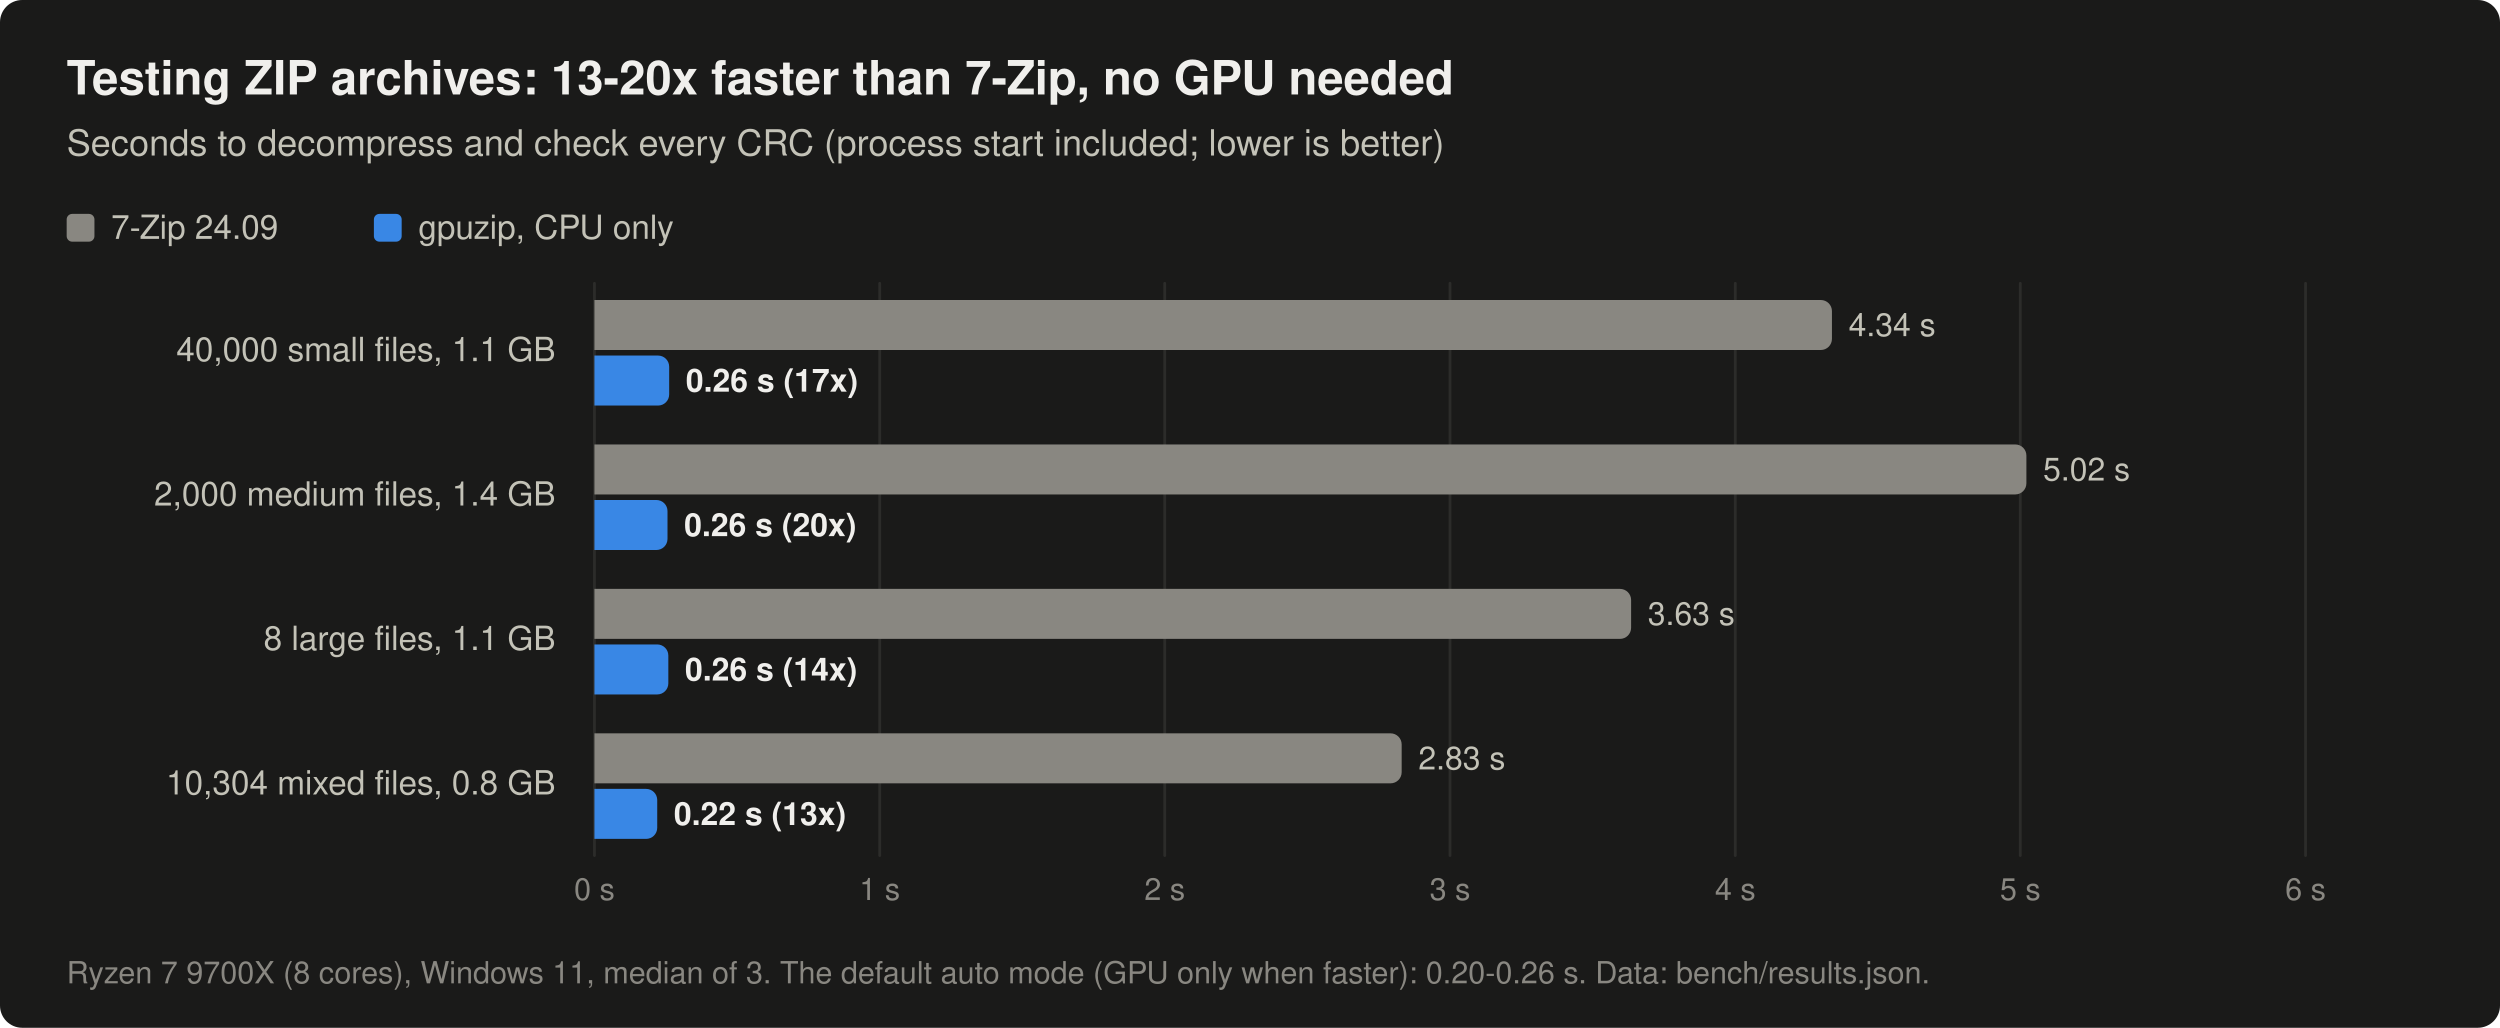
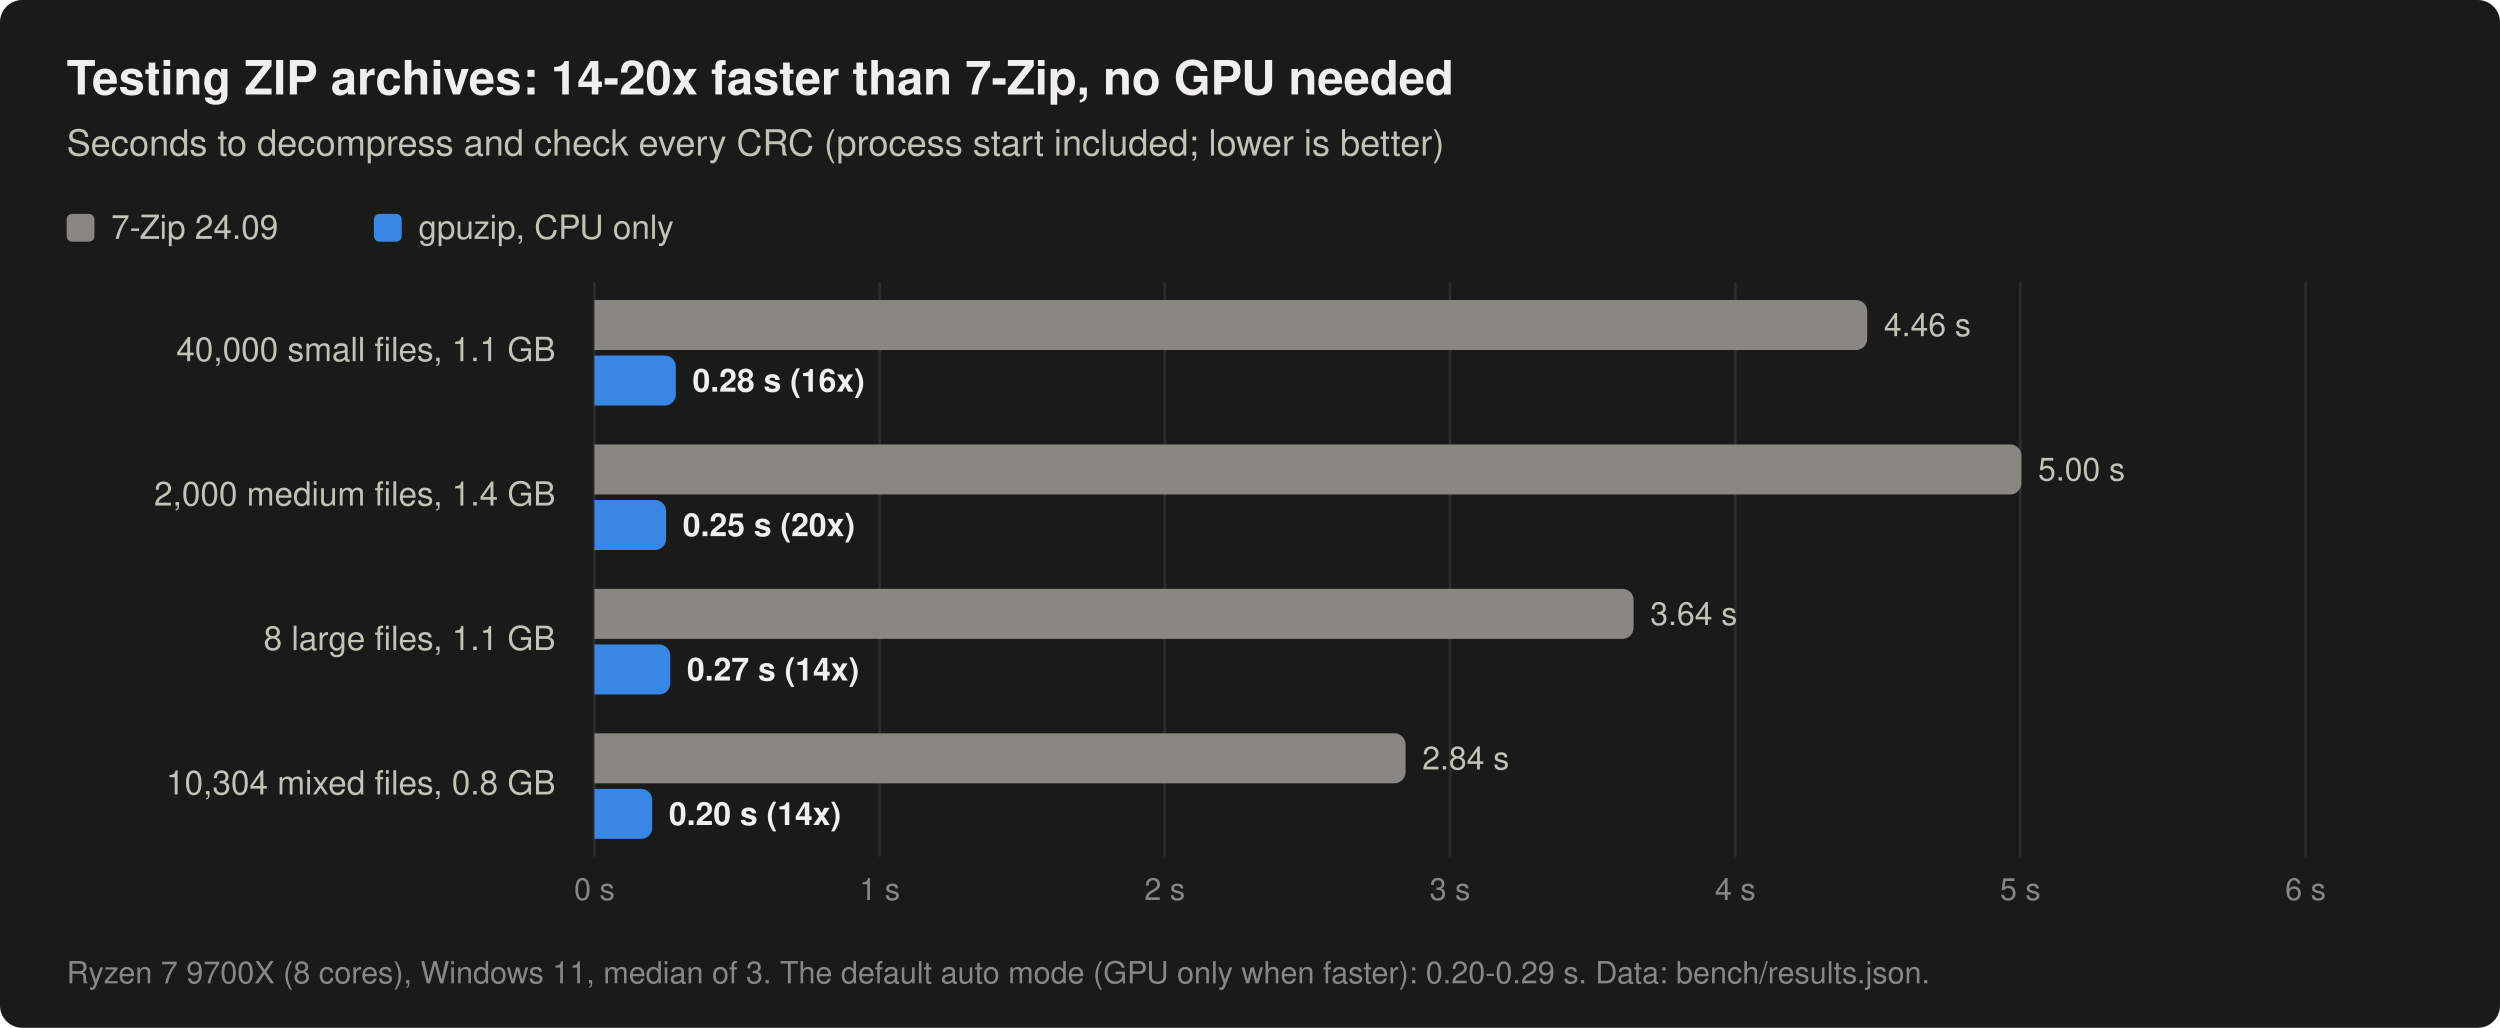
<svg xmlns="http://www.w3.org/2000/svg" viewBox="0 0 900 370" width="900" height="370" font-family="system-ui, -apple-system, 'Segoe UI', Helvetica, Arial, sans-serif" role="img" aria-labelledby="t d">
  <rect width="900" height="370" rx="8" fill="#1a1a19" />
-   <text x="24.0" y="34.0" font-size="17" fill="#f0efec" text-anchor="start" font-weight="600">Testing ZIP archives: 13-20x faster than 7-Zip, no GPU needed</text>
+   <text x="24.0" y="34.0" font-size="17" fill="#f0efec" text-anchor="start" font-weight="600">Testing ZIP archives: 14-20x faster than 7-Zip, no GPU needed</text>
  <text x="24.0" y="56.0" font-size="13" fill="#c3c2b7" text-anchor="start" font-weight="400">Seconds to decompress and check every CRC (process start included; lower is better)</text>
  <rect x="24" y="77" width="10" height="10" rx="2" fill="#898781" />
  <text x="40.0" y="86.0" font-size="12" fill="#c3c2b7" text-anchor="start" font-weight="400">7-Zip 24.09</text>
  <rect x="134.6" y="77" width="10" height="10" rx="2" fill="#3987e5" />
  <text x="150.6" y="86.0" font-size="12" fill="#c3c2b7" text-anchor="start" font-weight="400">gpuzip, CPU only</text>
  <line x1="214.0" y1="102.0" x2="214.0" y2="308.0" stroke="#2c2c2a" stroke-width="1" stroke-linecap="round" />
  <text x="214.0" y="324.0" font-size="11" fill="#898781" text-anchor="middle" font-weight="400">0 s</text>
  <line x1="316.7" y1="102.0" x2="316.7" y2="308.0" stroke="#2c2c2a" stroke-width="1" stroke-linecap="round" />
  <text x="316.7" y="324.0" font-size="11" fill="#898781" text-anchor="middle" font-weight="400">1 s</text>
  <line x1="419.3" y1="102.0" x2="419.3" y2="308.0" stroke="#2c2c2a" stroke-width="1" stroke-linecap="round" />
  <text x="419.3" y="324.0" font-size="11" fill="#898781" text-anchor="middle" font-weight="400">2 s</text>
  <line x1="522.0" y1="102.0" x2="522.0" y2="308.0" stroke="#2c2c2a" stroke-width="1" stroke-linecap="round" />
  <text x="522.0" y="324.0" font-size="11" fill="#898781" text-anchor="middle" font-weight="400">3 s</text>
  <line x1="624.7" y1="102.0" x2="624.7" y2="308.0" stroke="#2c2c2a" stroke-width="1" stroke-linecap="round" />
  <text x="624.7" y="324.0" font-size="11" fill="#898781" text-anchor="middle" font-weight="400">4 s</text>
  <line x1="727.3" y1="102.0" x2="727.3" y2="308.0" stroke="#2c2c2a" stroke-width="1" stroke-linecap="round" />
  <text x="727.3" y="324.0" font-size="11" fill="#898781" text-anchor="middle" font-weight="400">5 s</text>
  <line x1="830.0" y1="102.0" x2="830.0" y2="308.0" stroke="#2c2c2a" stroke-width="1" stroke-linecap="round" />
  <text x="830.0" y="324.0" font-size="11" fill="#898781" text-anchor="middle" font-weight="400">6 s</text>
  <text x="200.0" y="130.0" font-size="12" fill="#c3c2b7" text-anchor="end" font-weight="400">40,000 small files, 1.1 GB</text>
-   <path d="M214.0,108.0 h441.5 a4,4 0 0 1 4,4 v10.0 a4,4 0 0 1 -4,4 h-441.5 z" fill="#898781" />
-   <text x="665.5" y="121.0" font-size="11.5" fill="#c3c2b7" text-anchor="start" font-weight="400">4.34 s</text>
-   <path d="M214.0,128.0 h22.9 a4,4 0 0 1 4,4 v10.0 a4,4 0 0 1 -4,4 h-22.9 z" fill="#3987e5" />
-   <text x="246.9" y="141.0" font-size="11.5" fill="#f0efec" text-anchor="start" font-weight="600">0.26 s  (17x)</text>
+   <path d="M214.0,108.0 h454.2 a4,4 0 0 1 4,4 v10.0 a4,4 0 0 1 -4,4 h-454.2 z" fill="#898781" />
+   <text x="678.2" y="121.0" font-size="11.5" fill="#c3c2b7" text-anchor="start" font-weight="400">4.46 s</text>
+   <path d="M214.0,128.0 h25.3 a4,4 0 0 1 4,4 v10.0 a4,4 0 0 1 -4,4 h-25.3 z" fill="#3987e5" />
+   <text x="249.3" y="141.0" font-size="11.5" fill="#f0efec" text-anchor="start" font-weight="600">0.28 s  (16x)</text>
  <text x="200.0" y="182.0" font-size="12" fill="#c3c2b7" text-anchor="end" font-weight="400">2,000 medium files, 1.4 GB</text>
-   <path d="M214.0,160.0 h511.5 a4,4 0 0 1 4,4 v10.0 a4,4 0 0 1 -4,4 h-511.5 z" fill="#898781" />
-   <text x="735.5" y="173.0" font-size="11.5" fill="#c3c2b7" text-anchor="start" font-weight="400">5.02 s</text>
-   <path d="M214.0,180.0 h22.3 a4,4 0 0 1 4,4 v10.0 a4,4 0 0 1 -4,4 h-22.3 z" fill="#3987e5" />
-   <text x="246.3" y="193.0" font-size="11.5" fill="#f0efec" text-anchor="start" font-weight="600">0.26 s  (20x)</text>
+   <path d="M214.0,160.0 h509.7 a4,4 0 0 1 4,4 v10.0 a4,4 0 0 1 -4,4 h-509.7 z" fill="#898781" />
+   <text x="733.7" y="173.0" font-size="11.5" fill="#c3c2b7" text-anchor="start" font-weight="400">5.00 s</text>
+   <path d="M214.0,180.0 h21.8 a4,4 0 0 1 4,4 v10.0 a4,4 0 0 1 -4,4 h-21.8 z" fill="#3987e5" />
+   <text x="245.8" y="193.0" font-size="11.5" fill="#f0efec" text-anchor="start" font-weight="600">0.25 s  (20x)</text>
  <text x="200.0" y="234.0" font-size="12" fill="#c3c2b7" text-anchor="end" font-weight="400">8 large files, 1.1 GB</text>
-   <path d="M214.0,212.0 h369.2 a4,4 0 0 1 4,4 v10.0 a4,4 0 0 1 -4,4 h-369.2 z" fill="#898781" />
-   <text x="593.2" y="225.0" font-size="11.5" fill="#c3c2b7" text-anchor="start" font-weight="400">3.63 s</text>
-   <path d="M214.0,232.0 h22.6 a4,4 0 0 1 4,4 v10.0 a4,4 0 0 1 -4,4 h-22.6 z" fill="#3987e5" />
-   <text x="246.6" y="245.0" font-size="11.5" fill="#f0efec" text-anchor="start" font-weight="600">0.26 s  (14x)</text>
+   <path d="M214.0,212.0 h370.1 a4,4 0 0 1 4,4 v10.0 a4,4 0 0 1 -4,4 h-370.1 z" fill="#898781" />
+   <text x="594.1" y="225.0" font-size="11.5" fill="#c3c2b7" text-anchor="start" font-weight="400">3.64 s</text>
+   <path d="M214.0,232.0 h23.3 a4,4 0 0 1 4,4 v10.0 a4,4 0 0 1 -4,4 h-23.3 z" fill="#3987e5" />
+   <text x="247.3" y="245.0" font-size="11.5" fill="#f0efec" text-anchor="start" font-weight="600">0.27 s  (14x)</text>
  <text x="200.0" y="286.0" font-size="12" fill="#c3c2b7" text-anchor="end" font-weight="400">10,304 mixed files, 0.8 GB</text>
-   <path d="M214.0,264.0 h286.6 a4,4 0 0 1 4,4 v10.0 a4,4 0 0 1 -4,4 h-286.6 z" fill="#898781" />
-   <text x="510.6" y="277.0" font-size="11.5" fill="#c3c2b7" text-anchor="start" font-weight="400">2.83 s</text>
-   <path d="M214.0,284.0 h18.6 a4,4 0 0 1 4,4 v10.0 a4,4 0 0 1 -4,4 h-18.6 z" fill="#3987e5" />
-   <text x="242.6" y="297.0" font-size="11.5" fill="#f0efec" text-anchor="start" font-weight="600">0.22 s  (13x)</text>
-   <text x="24.0" y="354.0" font-size="11" fill="#898781" text-anchor="start" font-weight="400">Ryzen 7 9700X (8 cores), Windows 11, median of 3. The default auto mode (GPU only when faster): 0.20-0.26 s. Data: bench/results.json.</text>
+   <path d="M214.0,264.0 h288.0 a4,4 0 0 1 4,4 v10.0 a4,4 0 0 1 -4,4 h-288.0 z" fill="#898781" />
+   <text x="512.0" y="277.0" font-size="11.5" fill="#c3c2b7" text-anchor="start" font-weight="400">2.84 s</text>
+   <path d="M214.0,284.0 h16.8 a4,4 0 0 1 4,4 v10.0 a4,4 0 0 1 -4,4 h-16.8 z" fill="#3987e5" />
+   <text x="240.8" y="297.0" font-size="11.5" fill="#f0efec" text-anchor="start" font-weight="600">0.20 s  (14x)</text>
+   <text x="24.0" y="354.0" font-size="11" fill="#898781" text-anchor="start" font-weight="400">Ryzen 7 9700X (8 cores), Windows 11, median of 3. The default auto mode (GPU only when faster): 0.20-0.29 s. Data: bench/results.json.</text>
</svg>
